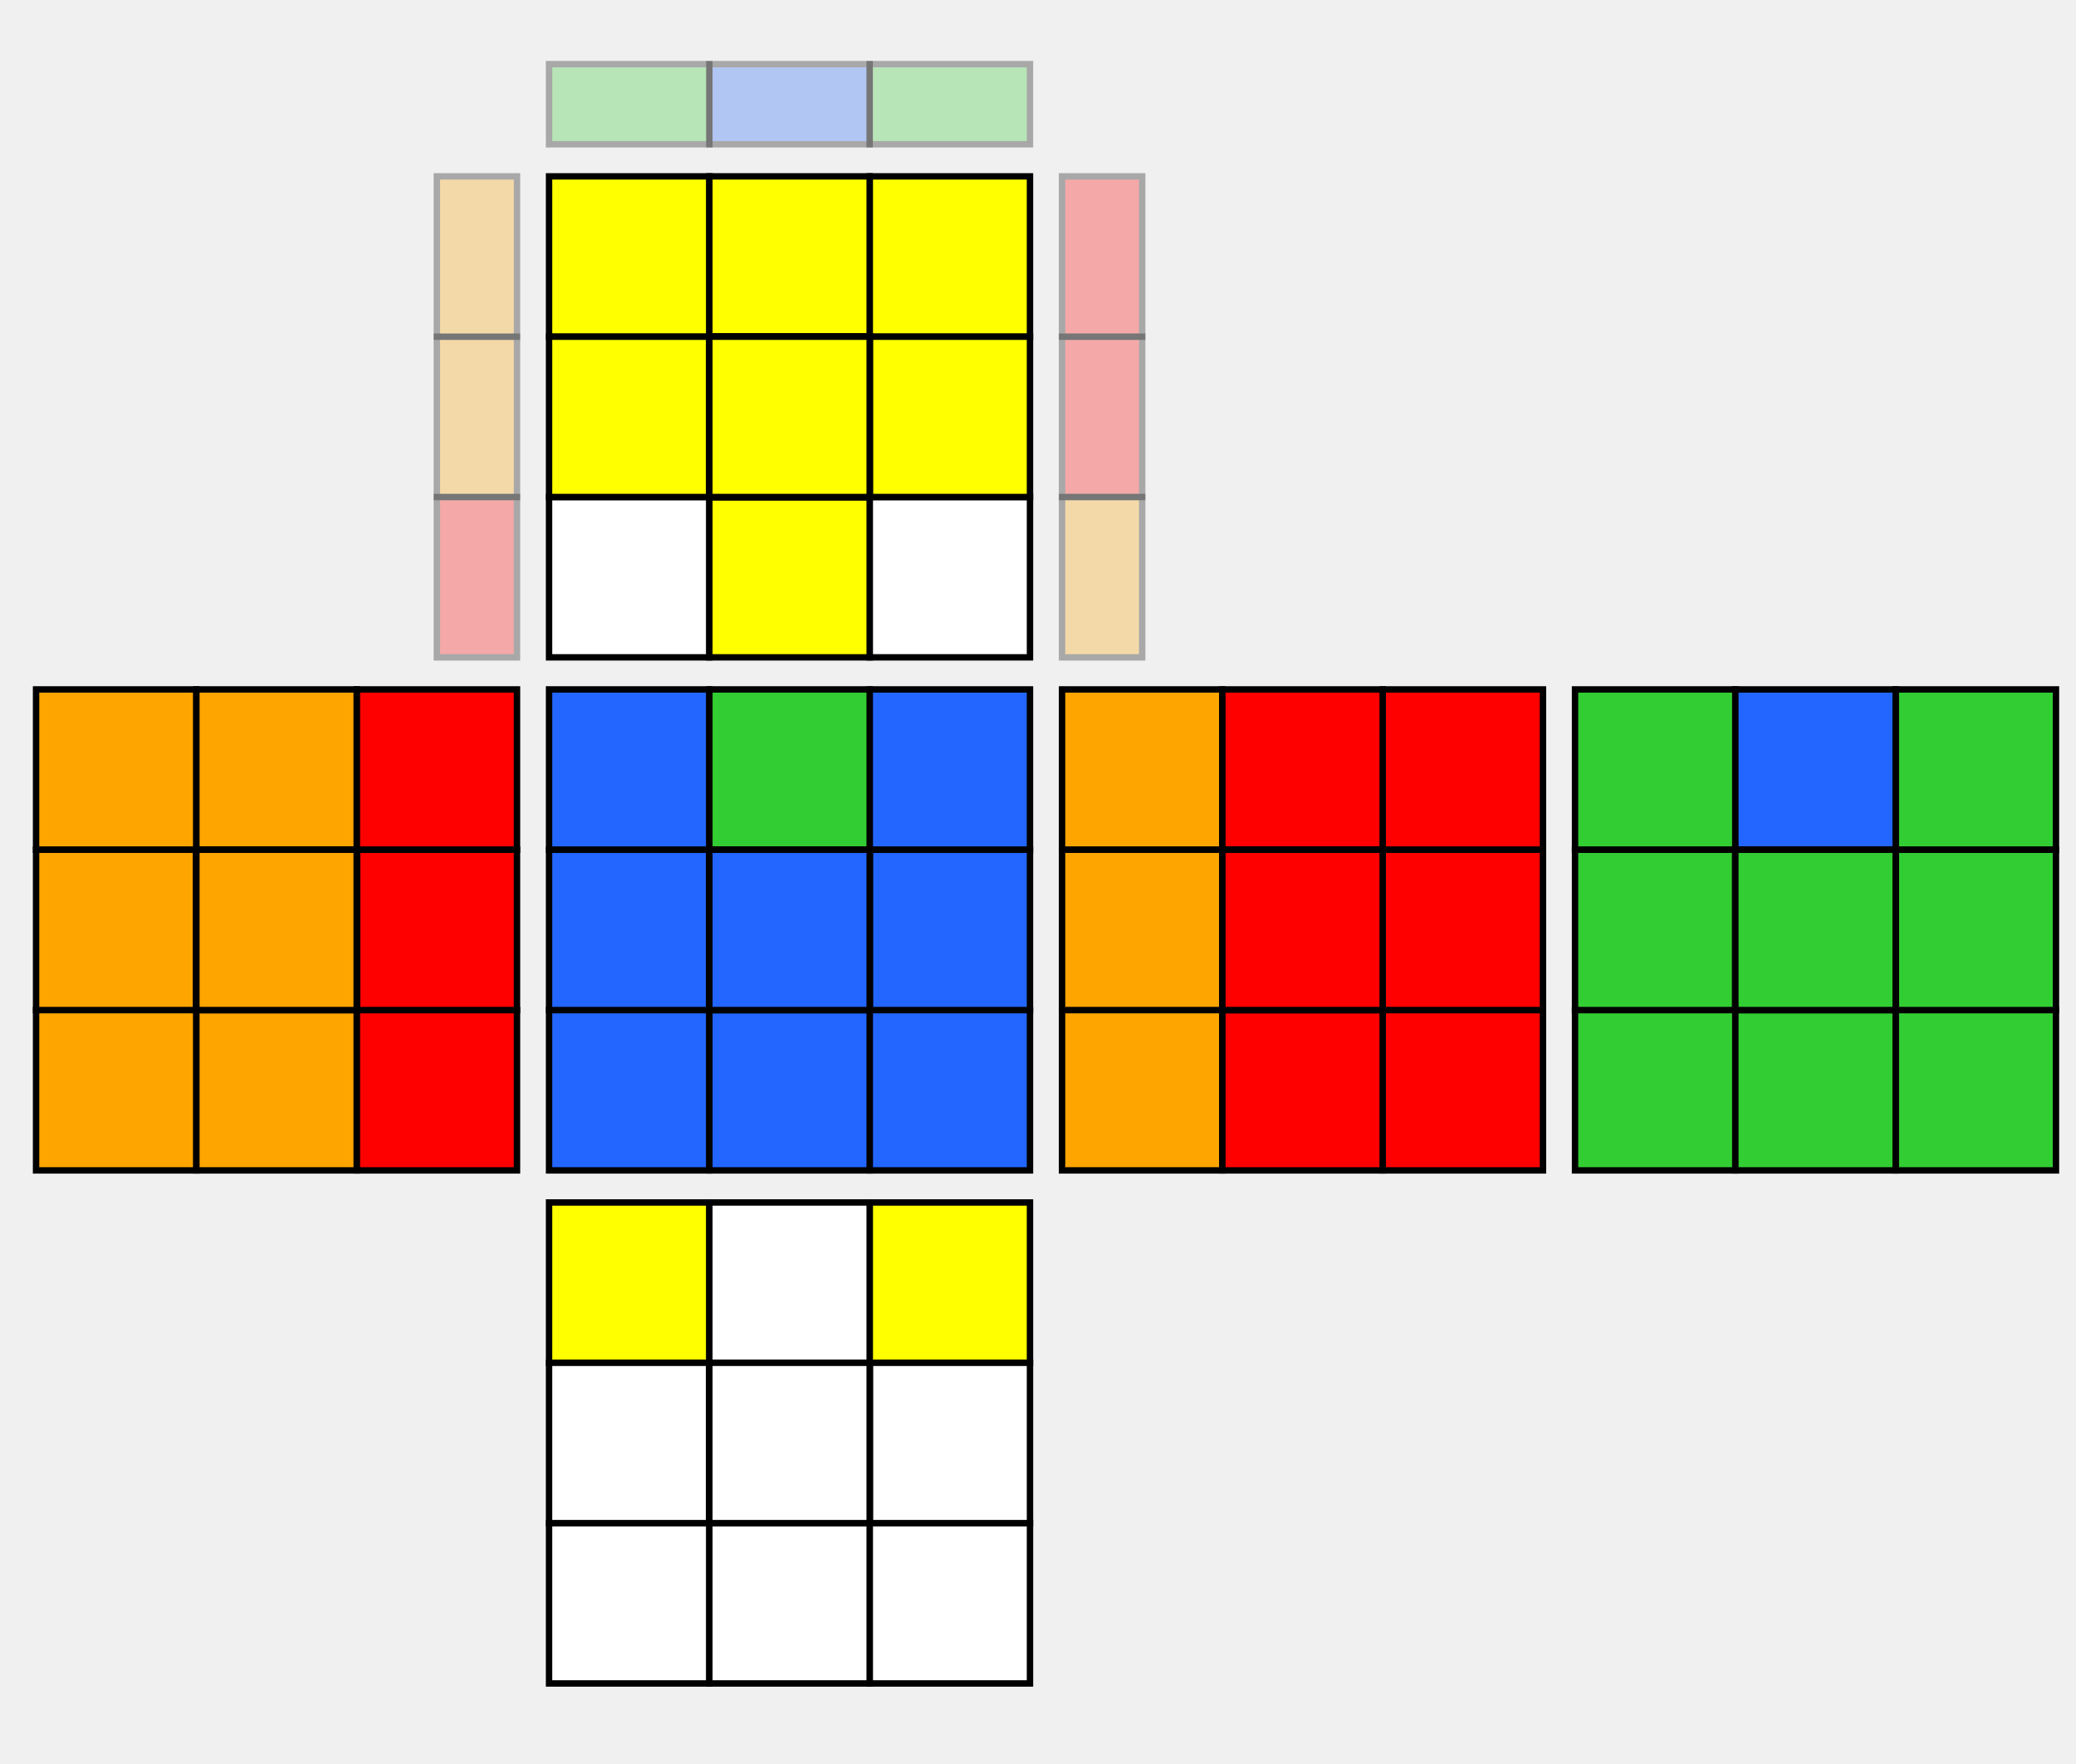
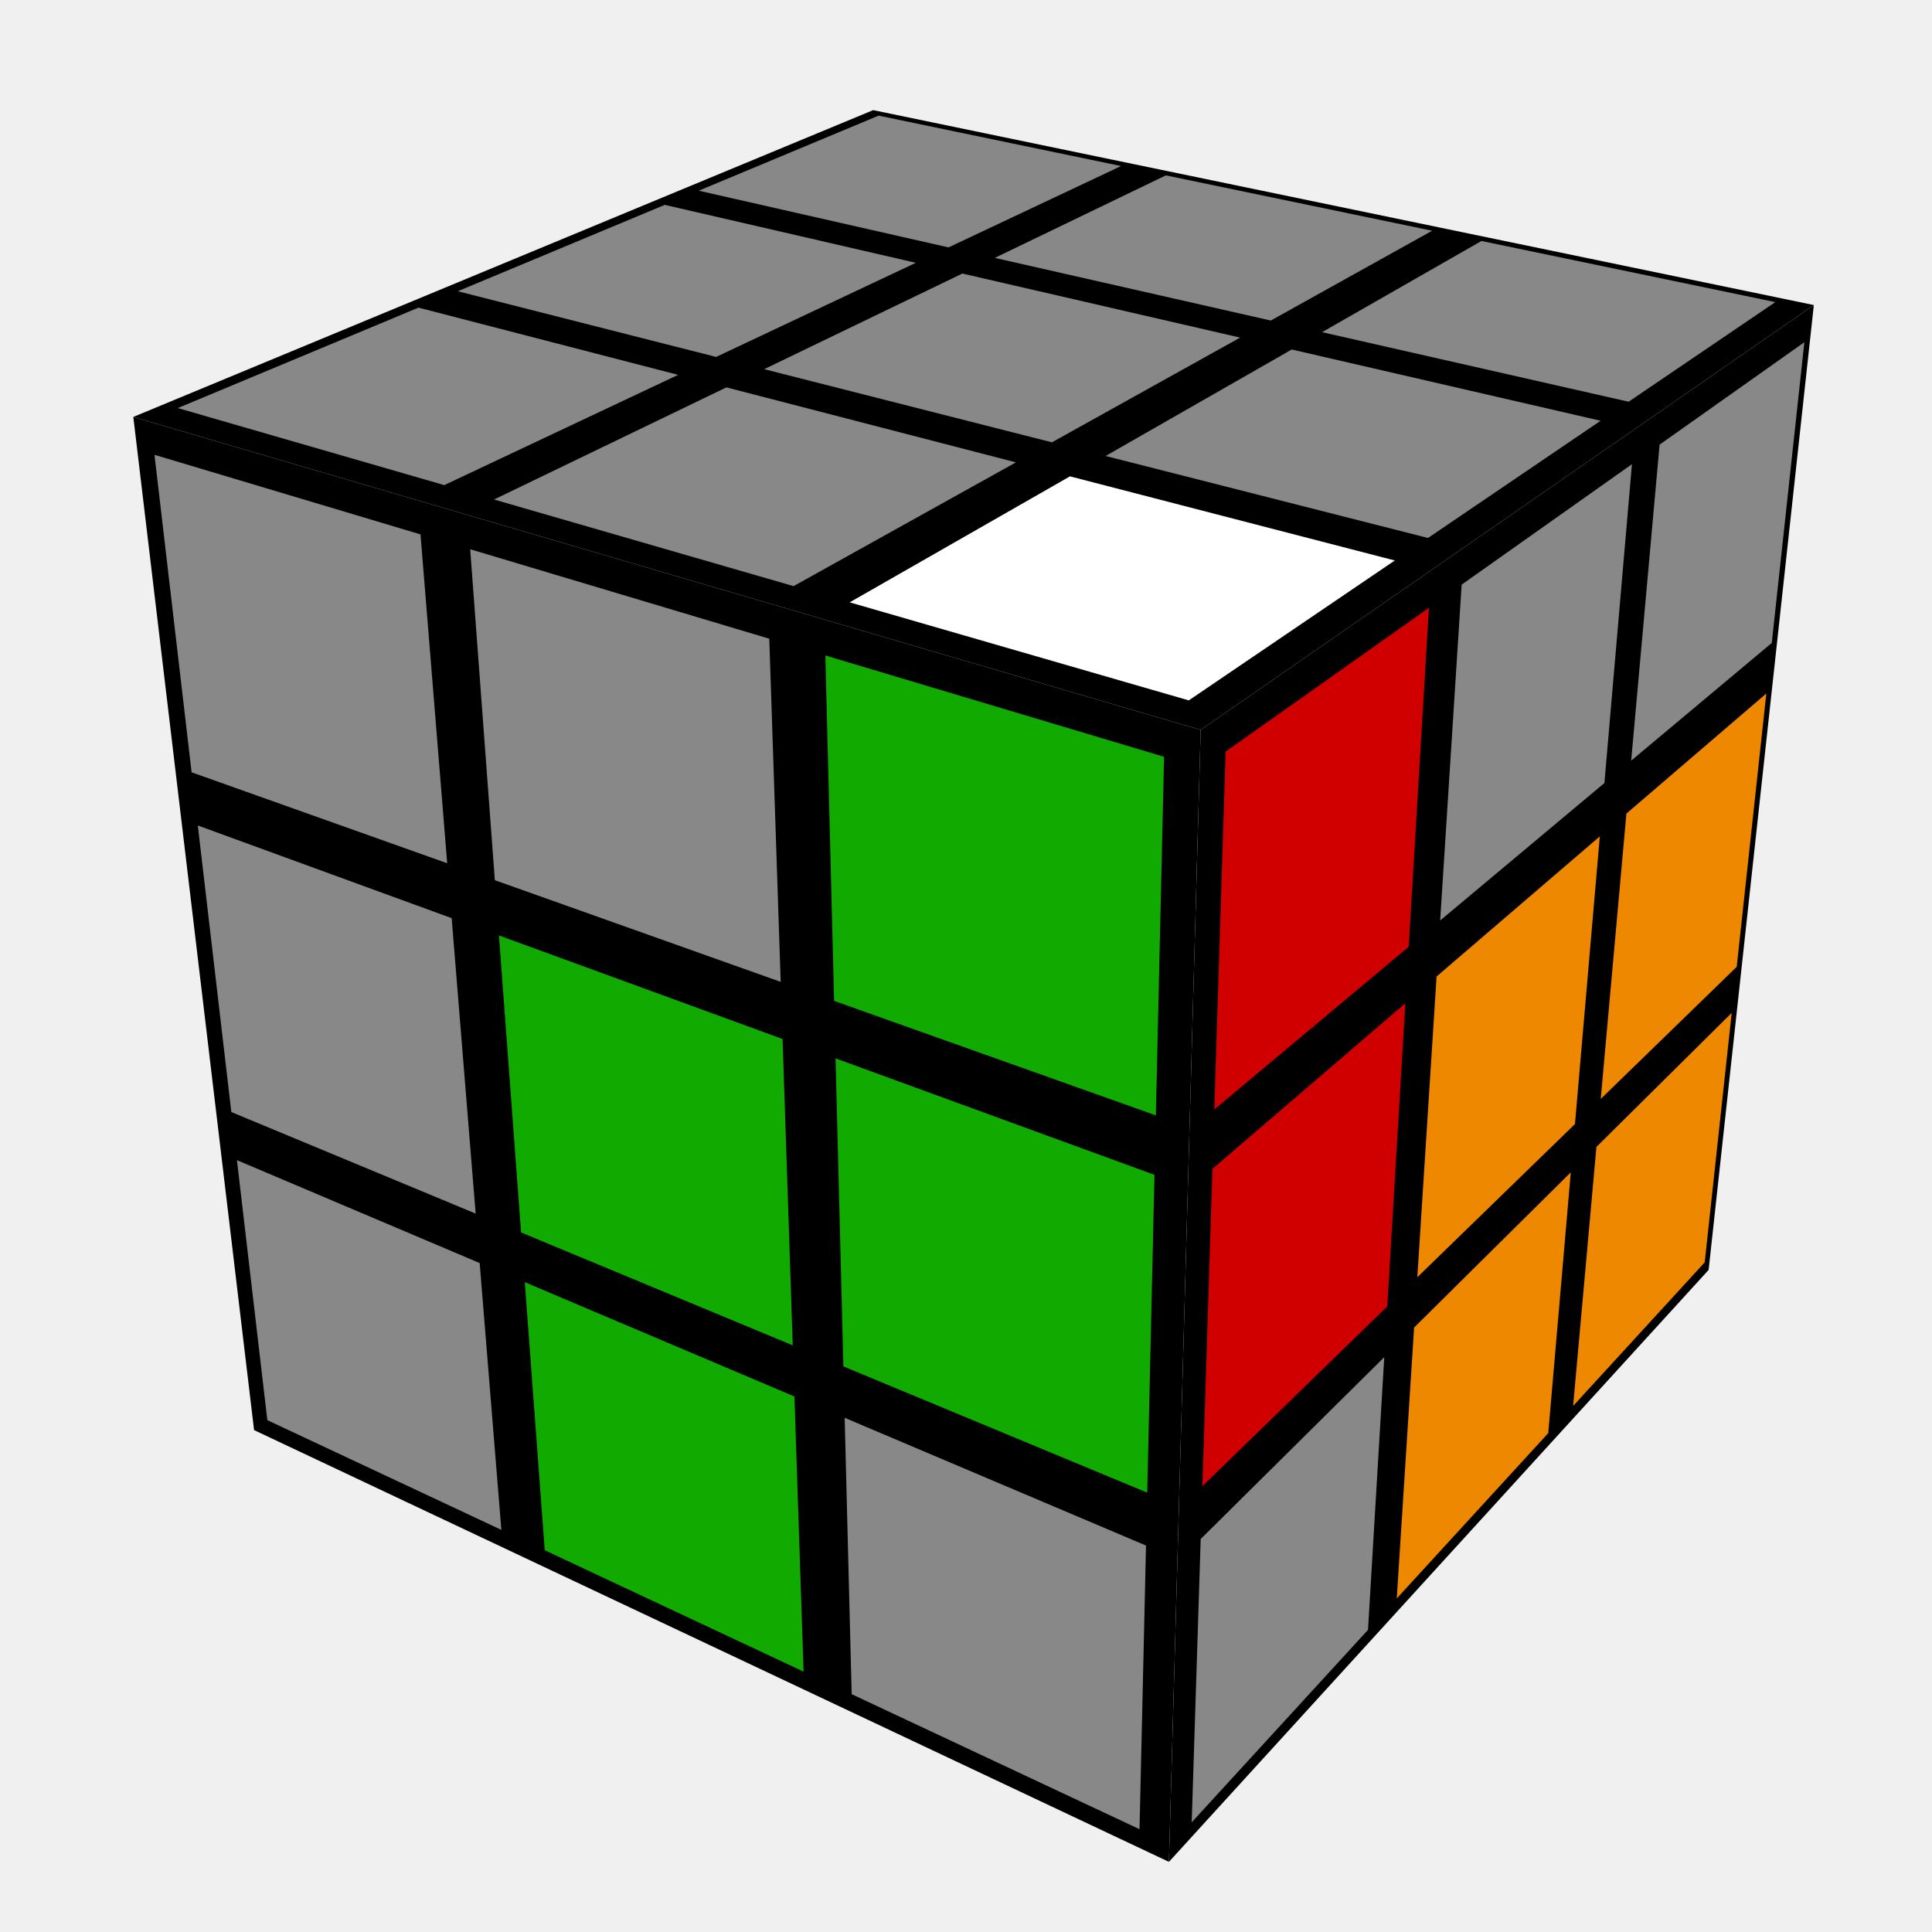
- <svg xmlns="http://www.w3.org/2000/svg" version="1.1" viewBox="0 0 518 440" preserveAspectRatio="xMidYMid meet" style="max-width: 100%; max-height: 100%;">
-   <defs>
-     <radialGradient id="grad-svg24-EDGES-l0-o0" r="70.711%">
-       <stop offset="100%" stop-color="yellow" stop-opacity="1" />
-       <stop offset="100%" stop-color="black" stop-opacity="1" />
-       <stop offset="100%" stop-color="black" stop-opacity="1" />
-       <stop offset="100%" stop-color="white" stop-opacity="1" />
-     </radialGradient>
-     <radialGradient id="grad-svg24-EDGES-l0-o1" r="70.711%">
-       <stop offset="100%" stop-color="limegreen" stop-opacity="1" />
-       <stop offset="100%" stop-color="black" stop-opacity="1" />
-       <stop offset="100%" stop-color="black" stop-opacity="1" />
-       <stop offset="100%" stop-color="limegreen" stop-opacity="1" />
-     </radialGradient>
-     <radialGradient id="grad-svg24-EDGES-l1-o0" r="70.711%">
-       <stop offset="100%" stop-color="yellow" stop-opacity="1" />
-       <stop offset="100%" stop-color="black" stop-opacity="1" />
-       <stop offset="100%" stop-color="black" stop-opacity="1" />
-       <stop offset="100%" stop-color="white" stop-opacity="1" />
-     </radialGradient>
-     <radialGradient id="grad-svg24-EDGES-l1-o1" r="70.711%">
-       <stop offset="100%" stop-color="red" stop-opacity="1" />
-       <stop offset="100%" stop-color="black" stop-opacity="1" />
-       <stop offset="100%" stop-color="black" stop-opacity="1" />
-       <stop offset="100%" stop-color="red" stop-opacity="1" />
-     </radialGradient>
-     <radialGradient id="grad-svg24-EDGES-l2-o0" r="70.711%">
-       <stop offset="100%" stop-color="yellow" stop-opacity="1" />
-       <stop offset="100%" stop-color="black" stop-opacity="1" />
-       <stop offset="100%" stop-color="black" stop-opacity="1" />
-       <stop offset="100%" stop-color="white" stop-opacity="1" />
-     </radialGradient>
-     <radialGradient id="grad-svg24-EDGES-l2-o1" r="70.711%">
-       <stop offset="100%" stop-color="rgb(34, 102, 255)" stop-opacity="1" />
-       <stop offset="100%" stop-color="black" stop-opacity="1" />
-       <stop offset="100%" stop-color="black" stop-opacity="1" />
-       <stop offset="100%" stop-color="rgb(34, 102, 255)" stop-opacity="1" />
-     </radialGradient>
-     <radialGradient id="grad-svg24-EDGES-l3-o0" r="70.711%">
-       <stop offset="100%" stop-color="yellow" stop-opacity="1" />
-       <stop offset="100%" stop-color="black" stop-opacity="1" />
-       <stop offset="100%" stop-color="black" stop-opacity="1" />
-       <stop offset="100%" stop-color="white" stop-opacity="1" />
-     </radialGradient>
-     <radialGradient id="grad-svg24-EDGES-l3-o1" r="70.711%">
-       <stop offset="100%" stop-color="orange" stop-opacity="1" />
-       <stop offset="100%" stop-color="black" stop-opacity="1" />
-       <stop offset="100%" stop-color="black" stop-opacity="1" />
-       <stop offset="100%" stop-color="orange" stop-opacity="1" />
-     </radialGradient>
-     <radialGradient id="grad-svg24-EDGES-l4-o0" r="70.711%">
-       <stop offset="100%" stop-color="white" stop-opacity="1" />
-       <stop offset="100%" stop-color="black" stop-opacity="1" />
-       <stop offset="100%" stop-color="black" stop-opacity="1" />
-       <stop offset="100%" stop-color="yellow" stop-opacity="1" />
-     </radialGradient>
-     <radialGradient id="grad-svg24-EDGES-l4-o1" r="70.711%">
-       <stop offset="100%" stop-color="rgb(34, 102, 255)" stop-opacity="1" />
-       <stop offset="100%" stop-color="black" stop-opacity="1" />
-       <stop offset="100%" stop-color="black" stop-opacity="1" />
-       <stop offset="100%" stop-color="limegreen" stop-opacity="1" />
-     </radialGradient>
-     <radialGradient id="grad-svg24-EDGES-l5-o0" r="70.711%">
-       <stop offset="100%" stop-color="white" stop-opacity="1" />
-       <stop offset="100%" stop-color="black" stop-opacity="1" />
-       <stop offset="100%" stop-color="black" stop-opacity="1" />
-       <stop offset="100%" stop-color="yellow" stop-opacity="1" />
-     </radialGradient>
-     <radialGradient id="grad-svg24-EDGES-l5-o1" r="70.711%">
-       <stop offset="100%" stop-color="red" stop-opacity="1" />
-       <stop offset="100%" stop-color="black" stop-opacity="1" />
-       <stop offset="100%" stop-color="black" stop-opacity="1" />
-       <stop offset="100%" stop-color="red" stop-opacity="1" />
-     </radialGradient>
-     <radialGradient id="grad-svg24-EDGES-l6-o0" r="70.711%">
-       <stop offset="100%" stop-color="white" stop-opacity="1" />
-       <stop offset="100%" stop-color="black" stop-opacity="1" />
-       <stop offset="100%" stop-color="black" stop-opacity="1" />
-       <stop offset="100%" stop-color="yellow" stop-opacity="1" />
-     </radialGradient>
-     <radialGradient id="grad-svg24-EDGES-l6-o1" r="70.711%">
-       <stop offset="100%" stop-color="limegreen" stop-opacity="1" />
-       <stop offset="100%" stop-color="black" stop-opacity="1" />
-       <stop offset="100%" stop-color="black" stop-opacity="1" />
-       <stop offset="100%" stop-color="rgb(34, 102, 255)" stop-opacity="1" />
-     </radialGradient>
-     <radialGradient id="grad-svg24-EDGES-l7-o0" r="70.711%">
-       <stop offset="100%" stop-color="white" stop-opacity="1" />
-       <stop offset="100%" stop-color="black" stop-opacity="1" />
-       <stop offset="100%" stop-color="black" stop-opacity="1" />
-       <stop offset="100%" stop-color="yellow" stop-opacity="1" />
-     </radialGradient>
-     <radialGradient id="grad-svg24-EDGES-l7-o1" r="70.711%">
-       <stop offset="100%" stop-color="orange" stop-opacity="1" />
-       <stop offset="100%" stop-color="black" stop-opacity="1" />
-       <stop offset="100%" stop-color="black" stop-opacity="1" />
-       <stop offset="100%" stop-color="orange" stop-opacity="1" />
-     </radialGradient>
-     <radialGradient id="grad-svg24-EDGES-l8-o0" r="70.711%">
-       <stop offset="100%" stop-color="rgb(34, 102, 255)" stop-opacity="1" />
-       <stop offset="100%" stop-color="black" stop-opacity="1" />
-       <stop offset="100%" stop-color="black" stop-opacity="1" />
-       <stop offset="100%" stop-color="limegreen" stop-opacity="1" />
-     </radialGradient>
-     <radialGradient id="grad-svg24-EDGES-l8-o1" r="70.711%">
-       <stop offset="100%" stop-color="orange" stop-opacity="1" />
-       <stop offset="100%" stop-color="black" stop-opacity="1" />
-       <stop offset="100%" stop-color="black" stop-opacity="1" />
-       <stop offset="100%" stop-color="red" stop-opacity="1" />
-     </radialGradient>
-     <radialGradient id="grad-svg24-EDGES-l9-o0" r="70.711%">
-       <stop offset="100%" stop-color="rgb(34, 102, 255)" stop-opacity="1" />
-       <stop offset="100%" stop-color="black" stop-opacity="1" />
-       <stop offset="100%" stop-color="black" stop-opacity="1" />
-       <stop offset="100%" stop-color="limegreen" stop-opacity="1" />
-     </radialGradient>
-     <radialGradient id="grad-svg24-EDGES-l9-o1" r="70.711%">
-       <stop offset="100%" stop-color="red" stop-opacity="1" />
-       <stop offset="100%" stop-color="black" stop-opacity="1" />
-       <stop offset="100%" stop-color="black" stop-opacity="1" />
-       <stop offset="100%" stop-color="orange" stop-opacity="1" />
-     </radialGradient>
-     <radialGradient id="grad-svg24-EDGES-l10-o0" r="70.711%">
-       <stop offset="100%" stop-color="limegreen" stop-opacity="1" />
-       <stop offset="100%" stop-color="black" stop-opacity="1" />
-       <stop offset="100%" stop-color="black" stop-opacity="1" />
-       <stop offset="100%" stop-color="rgb(34, 102, 255)" stop-opacity="1" />
-     </radialGradient>
-     <radialGradient id="grad-svg24-EDGES-l10-o1" r="70.711%">
-       <stop offset="100%" stop-color="red" stop-opacity="1" />
-       <stop offset="100%" stop-color="black" stop-opacity="1" />
-       <stop offset="100%" stop-color="black" stop-opacity="1" />
-       <stop offset="100%" stop-color="red" stop-opacity="1" />
-     </radialGradient>
-     <radialGradient id="grad-svg24-EDGES-l11-o0" r="70.711%">
-       <stop offset="100%" stop-color="limegreen" stop-opacity="1" />
-       <stop offset="100%" stop-color="black" stop-opacity="1" />
-       <stop offset="100%" stop-color="black" stop-opacity="1" />
-       <stop offset="100%" stop-color="rgb(34, 102, 255)" stop-opacity="1" />
-     </radialGradient>
-     <radialGradient id="grad-svg24-EDGES-l11-o1" r="70.711%">
-       <stop offset="100%" stop-color="orange" stop-opacity="1" />
-       <stop offset="100%" stop-color="black" stop-opacity="1" />
-       <stop offset="100%" stop-color="black" stop-opacity="1" />
-       <stop offset="100%" stop-color="orange" stop-opacity="1" />
-     </radialGradient>
-     <radialGradient id="grad-svg24-CORNERS-l0-o0" r="70.711%">
-       <stop offset="100%" stop-color="white" stop-opacity="1" />
-       <stop offset="100%" stop-color="black" stop-opacity="1" />
-       <stop offset="100%" stop-color="black" stop-opacity="1" />
-       <stop offset="100%" stop-color="white" stop-opacity="1" />
-     </radialGradient>
-     <radialGradient id="grad-svg24-CORNERS-l0-o1" r="70.711%">
-       <stop offset="100%" stop-color="orange" stop-opacity="1" />
-       <stop offset="100%" stop-color="black" stop-opacity="1" />
-       <stop offset="100%" stop-color="black" stop-opacity="1" />
-       <stop offset="100%" stop-color="red" stop-opacity="1" />
-     </radialGradient>
-     <radialGradient id="grad-svg24-CORNERS-l0-o2" r="70.711%">
-       <stop offset="100%" stop-color="rgb(34, 102, 255)" stop-opacity="1" />
-       <stop offset="100%" stop-color="black" stop-opacity="1" />
-       <stop offset="100%" stop-color="black" stop-opacity="1" />
-       <stop offset="100%" stop-color="limegreen" stop-opacity="1" />
-     </radialGradient>
-     <radialGradient id="grad-svg24-CORNERS-l1-o0" r="70.711%">
-       <stop offset="100%" stop-color="yellow" stop-opacity="1" />
-       <stop offset="100%" stop-color="black" stop-opacity="1" />
-       <stop offset="100%" stop-color="black" stop-opacity="1" />
-       <stop offset="100%" stop-color="white" stop-opacity="1" />
-     </radialGradient>
-     <radialGradient id="grad-svg24-CORNERS-l1-o1" r="70.711%">
-       <stop offset="100%" stop-color="limegreen" stop-opacity="1" />
-       <stop offset="100%" stop-color="black" stop-opacity="1" />
-       <stop offset="100%" stop-color="black" stop-opacity="1" />
-       <stop offset="100%" stop-color="rgb(34, 102, 255)" stop-opacity="1" />
-     </radialGradient>
-     <radialGradient id="grad-svg24-CORNERS-l1-o2" r="70.711%">
-       <stop offset="100%" stop-color="red" stop-opacity="1" />
-       <stop offset="100%" stop-color="black" stop-opacity="1" />
-       <stop offset="100%" stop-color="black" stop-opacity="1" />
-       <stop offset="100%" stop-color="red" stop-opacity="1" />
-     </radialGradient>
-     <radialGradient id="grad-svg24-CORNERS-l2-o0" r="70.711%">
-       <stop offset="100%" stop-color="yellow" stop-opacity="1" />
-       <stop offset="100%" stop-color="black" stop-opacity="1" />
-       <stop offset="100%" stop-color="black" stop-opacity="1" />
-       <stop offset="100%" stop-color="white" stop-opacity="1" />
-     </radialGradient>
-     <radialGradient id="grad-svg24-CORNERS-l2-o1" r="70.711%">
-       <stop offset="100%" stop-color="orange" stop-opacity="1" />
-       <stop offset="100%" stop-color="black" stop-opacity="1" />
-       <stop offset="100%" stop-color="black" stop-opacity="1" />
-       <stop offset="100%" stop-color="orange" stop-opacity="1" />
-     </radialGradient>
-     <radialGradient id="grad-svg24-CORNERS-l2-o2" r="70.711%">
-       <stop offset="100%" stop-color="limegreen" stop-opacity="1" />
-       <stop offset="100%" stop-color="black" stop-opacity="1" />
-       <stop offset="100%" stop-color="black" stop-opacity="1" />
-       <stop offset="100%" stop-color="rgb(34, 102, 255)" stop-opacity="1" />
-     </radialGradient>
-     <radialGradient id="grad-svg24-CORNERS-l3-o0" r="70.711%">
-       <stop offset="100%" stop-color="white" stop-opacity="1" />
-       <stop offset="100%" stop-color="black" stop-opacity="1" />
-       <stop offset="100%" stop-color="black" stop-opacity="1" />
-       <stop offset="100%" stop-color="white" stop-opacity="1" />
-     </radialGradient>
-     <radialGradient id="grad-svg24-CORNERS-l3-o1" r="70.711%">
-       <stop offset="100%" stop-color="rgb(34, 102, 255)" stop-opacity="1" />
-       <stop offset="100%" stop-color="black" stop-opacity="1" />
-       <stop offset="100%" stop-color="black" stop-opacity="1" />
-       <stop offset="100%" stop-color="limegreen" stop-opacity="1" />
-     </radialGradient>
-     <radialGradient id="grad-svg24-CORNERS-l3-o2" r="70.711%">
-       <stop offset="100%" stop-color="red" stop-opacity="1" />
-       <stop offset="100%" stop-color="black" stop-opacity="1" />
-       <stop offset="100%" stop-color="black" stop-opacity="1" />
-       <stop offset="100%" stop-color="orange" stop-opacity="1" />
-     </radialGradient>
-     <radialGradient id="grad-svg24-CORNERS-l4-o0" r="70.711%">
-       <stop offset="100%" stop-color="yellow" stop-opacity="1" />
-       <stop offset="100%" stop-color="black" stop-opacity="1" />
-       <stop offset="100%" stop-color="black" stop-opacity="1" />
-       <stop offset="100%" stop-color="yellow" stop-opacity="1" />
-     </radialGradient>
-     <radialGradient id="grad-svg24-CORNERS-l4-o1" r="70.711%">
-       <stop offset="100%" stop-color="rgb(34, 102, 255)" stop-opacity="1" />
-       <stop offset="100%" stop-color="black" stop-opacity="1" />
-       <stop offset="100%" stop-color="black" stop-opacity="1" />
-       <stop offset="100%" stop-color="limegreen" stop-opacity="1" />
-     </radialGradient>
-     <radialGradient id="grad-svg24-CORNERS-l4-o2" r="70.711%">
-       <stop offset="100%" stop-color="orange" stop-opacity="1" />
-       <stop offset="100%" stop-color="black" stop-opacity="1" />
-       <stop offset="100%" stop-color="black" stop-opacity="1" />
-       <stop offset="100%" stop-color="red" stop-opacity="1" />
-     </radialGradient>
-     <radialGradient id="grad-svg24-CORNERS-l5-o0" r="70.711%">
-       <stop offset="100%" stop-color="yellow" stop-opacity="1" />
-       <stop offset="100%" stop-color="black" stop-opacity="1" />
-       <stop offset="100%" stop-color="black" stop-opacity="1" />
-       <stop offset="100%" stop-color="yellow" stop-opacity="1" />
-     </radialGradient>
-     <radialGradient id="grad-svg24-CORNERS-l5-o1" r="70.711%">
-       <stop offset="100%" stop-color="red" stop-opacity="1" />
-       <stop offset="100%" stop-color="black" stop-opacity="1" />
-       <stop offset="100%" stop-color="black" stop-opacity="1" />
-       <stop offset="100%" stop-color="orange" stop-opacity="1" />
-     </radialGradient>
-     <radialGradient id="grad-svg24-CORNERS-l5-o2" r="70.711%">
-       <stop offset="100%" stop-color="rgb(34, 102, 255)" stop-opacity="1" />
-       <stop offset="100%" stop-color="black" stop-opacity="1" />
-       <stop offset="100%" stop-color="black" stop-opacity="1" />
-       <stop offset="100%" stop-color="limegreen" stop-opacity="1" />
-     </radialGradient>
-     <radialGradient id="grad-svg24-CORNERS-l6-o0" r="70.711%">
-       <stop offset="100%" stop-color="white" stop-opacity="1" />
-       <stop offset="100%" stop-color="black" stop-opacity="1" />
-       <stop offset="100%" stop-color="black" stop-opacity="1" />
-       <stop offset="100%" stop-color="yellow" stop-opacity="1" />
-     </radialGradient>
-     <radialGradient id="grad-svg24-CORNERS-l6-o1" r="70.711%">
-       <stop offset="100%" stop-color="limegreen" stop-opacity="1" />
-       <stop offset="100%" stop-color="black" stop-opacity="1" />
-       <stop offset="100%" stop-color="black" stop-opacity="1" />
-       <stop offset="100%" stop-color="rgb(34, 102, 255)" stop-opacity="1" />
-     </radialGradient>
-     <radialGradient id="grad-svg24-CORNERS-l6-o2" r="70.711%">
-       <stop offset="100%" stop-color="orange" stop-opacity="1" />
-       <stop offset="100%" stop-color="black" stop-opacity="1" />
-       <stop offset="100%" stop-color="black" stop-opacity="1" />
-       <stop offset="100%" stop-color="orange" stop-opacity="1" />
-     </radialGradient>
-     <radialGradient id="grad-svg24-CORNERS-l7-o0" r="70.711%">
-       <stop offset="100%" stop-color="white" stop-opacity="1" />
-       <stop offset="100%" stop-color="black" stop-opacity="1" />
-       <stop offset="100%" stop-color="black" stop-opacity="1" />
-       <stop offset="100%" stop-color="yellow" stop-opacity="1" />
-     </radialGradient>
-     <radialGradient id="grad-svg24-CORNERS-l7-o1" r="70.711%">
-       <stop offset="100%" stop-color="red" stop-opacity="1" />
-       <stop offset="100%" stop-color="black" stop-opacity="1" />
-       <stop offset="100%" stop-color="black" stop-opacity="1" />
-       <stop offset="100%" stop-color="red" stop-opacity="1" />
-     </radialGradient>
-     <radialGradient id="grad-svg24-CORNERS-l7-o2" r="70.711%">
-       <stop offset="100%" stop-color="limegreen" stop-opacity="1" />
-       <stop offset="100%" stop-color="black" stop-opacity="1" />
-       <stop offset="100%" stop-color="black" stop-opacity="1" />
-       <stop offset="100%" stop-color="rgb(34, 102, 255)" stop-opacity="1" />
-     </radialGradient>
-     <radialGradient id="grad-svg24-CENTERS-l0-o0" r="70.711%">
-       <stop offset="100%" stop-color="yellow" stop-opacity="1" />
-       <stop offset="100%" stop-color="black" stop-opacity="1" />
-       <stop offset="100%" stop-color="black" stop-opacity="1" />
-       <stop offset="100%" stop-color="white" stop-opacity="1" />
-     </radialGradient>
-     <radialGradient id="grad-svg24-CENTERS-l0-o1" r="70.711%">
-       <stop offset="100%" stop-color="yellow" stop-opacity="1" />
-       <stop offset="100%" stop-color="black" stop-opacity="1" />
-       <stop offset="100%" stop-color="black" stop-opacity="1" />
-       <stop offset="100%" stop-color="white" stop-opacity="1" />
-     </radialGradient>
-     <radialGradient id="grad-svg24-CENTERS-l0-o2" r="70.711%">
-       <stop offset="100%" stop-color="yellow" stop-opacity="1" />
-       <stop offset="100%" stop-color="black" stop-opacity="1" />
-       <stop offset="100%" stop-color="black" stop-opacity="1" />
-       <stop offset="100%" stop-color="white" stop-opacity="1" />
-     </radialGradient>
-     <radialGradient id="grad-svg24-CENTERS-l0-o3" r="70.711%">
-       <stop offset="100%" stop-color="yellow" stop-opacity="1" />
-       <stop offset="100%" stop-color="black" stop-opacity="1" />
-       <stop offset="100%" stop-color="black" stop-opacity="1" />
-       <stop offset="100%" stop-color="white" stop-opacity="1" />
-     </radialGradient>
-     <radialGradient id="grad-svg24-CENTERS-l1-o0" r="70.711%">
-       <stop offset="100%" stop-color="orange" stop-opacity="1" />
-       <stop offset="100%" stop-color="black" stop-opacity="1" />
-       <stop offset="100%" stop-color="black" stop-opacity="1" />
-       <stop offset="100%" stop-color="orange" stop-opacity="1" />
-     </radialGradient>
-     <radialGradient id="grad-svg24-CENTERS-l1-o1" r="70.711%">
-       <stop offset="100%" stop-color="orange" stop-opacity="1" />
-       <stop offset="100%" stop-color="black" stop-opacity="1" />
-       <stop offset="100%" stop-color="black" stop-opacity="1" />
-       <stop offset="100%" stop-color="orange" stop-opacity="1" />
-     </radialGradient>
-     <radialGradient id="grad-svg24-CENTERS-l1-o2" r="70.711%">
-       <stop offset="100%" stop-color="orange" stop-opacity="1" />
-       <stop offset="100%" stop-color="black" stop-opacity="1" />
-       <stop offset="100%" stop-color="black" stop-opacity="1" />
-       <stop offset="100%" stop-color="orange" stop-opacity="1" />
-     </radialGradient>
-     <radialGradient id="grad-svg24-CENTERS-l1-o3" r="70.711%">
-       <stop offset="100%" stop-color="orange" stop-opacity="1" />
-       <stop offset="100%" stop-color="black" stop-opacity="1" />
-       <stop offset="100%" stop-color="black" stop-opacity="1" />
-       <stop offset="100%" stop-color="orange" stop-opacity="1" />
-     </radialGradient>
-     <radialGradient id="grad-svg24-CENTERS-l2-o0" r="70.711%">
-       <stop offset="100%" stop-color="rgb(34, 102, 255)" stop-opacity="1" />
-       <stop offset="100%" stop-color="black" stop-opacity="1" />
-       <stop offset="100%" stop-color="black" stop-opacity="1" />
-       <stop offset="100%" stop-color="limegreen" stop-opacity="1" />
-     </radialGradient>
-     <radialGradient id="grad-svg24-CENTERS-l2-o1" r="70.711%">
-       <stop offset="100%" stop-color="rgb(34, 102, 255)" stop-opacity="1" />
-       <stop offset="100%" stop-color="black" stop-opacity="1" />
-       <stop offset="100%" stop-color="black" stop-opacity="1" />
-       <stop offset="100%" stop-color="limegreen" stop-opacity="1" />
-     </radialGradient>
-     <radialGradient id="grad-svg24-CENTERS-l2-o2" r="70.711%">
-       <stop offset="100%" stop-color="rgb(34, 102, 255)" stop-opacity="1" />
-       <stop offset="100%" stop-color="black" stop-opacity="1" />
-       <stop offset="100%" stop-color="black" stop-opacity="1" />
-       <stop offset="100%" stop-color="limegreen" stop-opacity="1" />
-     </radialGradient>
-     <radialGradient id="grad-svg24-CENTERS-l2-o3" r="70.711%">
-       <stop offset="100%" stop-color="rgb(34, 102, 255)" stop-opacity="1" />
-       <stop offset="100%" stop-color="black" stop-opacity="1" />
-       <stop offset="100%" stop-color="black" stop-opacity="1" />
-       <stop offset="100%" stop-color="limegreen" stop-opacity="1" />
-     </radialGradient>
-     <radialGradient id="grad-svg24-CENTERS-l3-o0" r="70.711%">
-       <stop offset="100%" stop-color="red" stop-opacity="1" />
-       <stop offset="100%" stop-color="black" stop-opacity="1" />
-       <stop offset="100%" stop-color="black" stop-opacity="1" />
-       <stop offset="100%" stop-color="red" stop-opacity="1" />
-     </radialGradient>
-     <radialGradient id="grad-svg24-CENTERS-l3-o1" r="70.711%">
-       <stop offset="100%" stop-color="red" stop-opacity="1" />
-       <stop offset="100%" stop-color="black" stop-opacity="1" />
-       <stop offset="100%" stop-color="black" stop-opacity="1" />
-       <stop offset="100%" stop-color="red" stop-opacity="1" />
-     </radialGradient>
-     <radialGradient id="grad-svg24-CENTERS-l3-o2" r="70.711%">
-       <stop offset="100%" stop-color="red" stop-opacity="1" />
-       <stop offset="100%" stop-color="black" stop-opacity="1" />
-       <stop offset="100%" stop-color="black" stop-opacity="1" />
-       <stop offset="100%" stop-color="red" stop-opacity="1" />
-     </radialGradient>
-     <radialGradient id="grad-svg24-CENTERS-l3-o3" r="70.711%">
-       <stop offset="100%" stop-color="red" stop-opacity="1" />
-       <stop offset="100%" stop-color="black" stop-opacity="1" />
-       <stop offset="100%" stop-color="black" stop-opacity="1" />
-       <stop offset="100%" stop-color="red" stop-opacity="1" />
-     </radialGradient>
-     <radialGradient id="grad-svg24-CENTERS-l4-o0" r="70.711%">
-       <stop offset="100%" stop-color="limegreen" stop-opacity="1" />
-       <stop offset="100%" stop-color="black" stop-opacity="1" />
-       <stop offset="100%" stop-color="black" stop-opacity="1" />
-       <stop offset="100%" stop-color="rgb(34, 102, 255)" stop-opacity="1" />
-     </radialGradient>
-     <radialGradient id="grad-svg24-CENTERS-l4-o1" r="70.711%">
-       <stop offset="100%" stop-color="limegreen" stop-opacity="1" />
-       <stop offset="100%" stop-color="black" stop-opacity="1" />
-       <stop offset="100%" stop-color="black" stop-opacity="1" />
-       <stop offset="100%" stop-color="rgb(34, 102, 255)" stop-opacity="1" />
-     </radialGradient>
-     <radialGradient id="grad-svg24-CENTERS-l4-o2" r="70.711%">
-       <stop offset="100%" stop-color="limegreen" stop-opacity="1" />
-       <stop offset="100%" stop-color="black" stop-opacity="1" />
-       <stop offset="100%" stop-color="black" stop-opacity="1" />
-       <stop offset="100%" stop-color="rgb(34, 102, 255)" stop-opacity="1" />
-     </radialGradient>
-     <radialGradient id="grad-svg24-CENTERS-l4-o3" r="70.711%">
-       <stop offset="100%" stop-color="limegreen" stop-opacity="1" />
-       <stop offset="100%" stop-color="black" stop-opacity="1" />
-       <stop offset="100%" stop-color="black" stop-opacity="1" />
-       <stop offset="100%" stop-color="rgb(34, 102, 255)" stop-opacity="1" />
-     </radialGradient>
-     <radialGradient id="grad-svg24-CENTERS-l5-o0" r="70.711%">
-       <stop offset="100%" stop-color="white" stop-opacity="1" />
-       <stop offset="100%" stop-color="black" stop-opacity="1" />
-       <stop offset="100%" stop-color="black" stop-opacity="1" />
-       <stop offset="100%" stop-color="yellow" stop-opacity="1" />
-     </radialGradient>
-     <radialGradient id="grad-svg24-CENTERS-l5-o1" r="70.711%">
-       <stop offset="100%" stop-color="white" stop-opacity="1" />
-       <stop offset="100%" stop-color="black" stop-opacity="1" />
-       <stop offset="100%" stop-color="black" stop-opacity="1" />
-       <stop offset="100%" stop-color="yellow" stop-opacity="1" />
-     </radialGradient>
-     <radialGradient id="grad-svg24-CENTERS-l5-o2" r="70.711%">
-       <stop offset="100%" stop-color="white" stop-opacity="1" />
-       <stop offset="100%" stop-color="black" stop-opacity="1" />
-       <stop offset="100%" stop-color="black" stop-opacity="1" />
-       <stop offset="100%" stop-color="yellow" stop-opacity="1" />
-     </radialGradient>
-     <radialGradient id="grad-svg24-CENTERS-l5-o3" r="70.711%">
-       <stop offset="100%" stop-color="white" stop-opacity="1" />
-       <stop offset="100%" stop-color="black" stop-opacity="1" />
-       <stop offset="100%" stop-color="black" stop-opacity="1" />
-       <stop offset="100%" stop-color="yellow" stop-opacity="1" />
-     </radialGradient>
-   </defs>
-   <defs>
-     <g id="sticker">
-       <rect x="0" y="0" width="1" height="1" stroke="black" stroke-width="0.04px" />
-     </g>
-     <g id="sticker-thin-v">
-       <rect x="0" y="0" width="0.5" height="1" stroke="black" stroke-width="0.04px" style="opacity: 0.3;" />
-     </g>
-     <g id="sticker-thin-h">
-       <rect x="0" y="0" width="1" height="0.5" stroke="black" stroke-width="0.04px" style="opacity: 0.3;" />
-     </g>
-   </defs>
-   <g id="puzzle" transform="translate(5,40) scale(40)">
-     <g class="hint-facelet">
-       <use data-copy-id="CORNERS-l0-o1" href="#sticker-thin-v" transform="translate(6.5,2.1)" style="fill: url(#grad-svg24-CORNERS-l0-o1)" />
-       <use data-copy-id="EDGES-l1-o1" href="#sticker-thin-v" transform="translate(6.5,1.1)" style="fill: url(#grad-svg24-EDGES-l1-o1)" />
-       <use data-copy-id="CORNERS-l1-o2" href="#sticker-thin-v" transform="translate(6.5,0.1)" style="fill: url(#grad-svg24-CORNERS-l1-o2)" />
-       <use data-copy-id="CORNERS-l2-o2" href="#sticker-thin-h" transform="translate(3.3,-0.6)" style="fill: url(#grad-svg24-CORNERS-l2-o2)" />
-       <use data-copy-id="EDGES-l2-o1" href="#sticker-thin-h" transform="translate(4.3,-0.6)" style="fill: url(#grad-svg24-EDGES-l2-o1)" />
-       <use data-copy-id="CORNERS-l1-o1" href="#sticker-thin-h" transform="translate(5.3,-0.6)" style="fill: url(#grad-svg24-CORNERS-l1-o1)" />
-       <use data-copy-id="CORNERS-l3-o2" href="#sticker-thin-v" transform="translate(2.6,2.1)" style="fill: url(#grad-svg24-CORNERS-l3-o2)" />
-       <use data-copy-id="EDGES-l3-o1" href="#sticker-thin-v" transform="translate(2.6,1.1)" style="fill: url(#grad-svg24-EDGES-l3-o1)" />
-       <use data-copy-id="CORNERS-l2-o1" href="#sticker-thin-v" transform="translate(2.6,0.1)" style="fill: url(#grad-svg24-CORNERS-l2-o1)" />
-     </g>
-     <use id="CORNERS-l0-o0" href="#sticker" transform="translate(5.3,2.1)" style="fill: url(#grad-svg24-CORNERS-l0-o0)" />
-     <use id="CORNERS-l0-o1" href="#sticker" transform="translate(6.5,3.3)" style="fill: url(#grad-svg24-CORNERS-l0-o1)" />
-     <use id="CORNERS-l0-o2" href="#sticker" transform="translate(5.3,3.3)" style="fill: url(#grad-svg24-CORNERS-l0-o2)" />
-     <use id="CORNERS-l1-o0" href="#sticker" transform="translate(5.3,0.1)" style="fill: url(#grad-svg24-CORNERS-l1-o0)" />
-     <use id="CORNERS-l1-o1" href="#sticker" transform="translate(9.7,3.3)" style="fill: url(#grad-svg24-CORNERS-l1-o1)" />
-     <use id="CORNERS-l1-o2" href="#sticker" transform="translate(8.5,3.3)" style="fill: url(#grad-svg24-CORNERS-l1-o2)" />
-     <use id="CORNERS-l2-o0" href="#sticker" transform="translate(3.3,0.1)" style="fill: url(#grad-svg24-CORNERS-l2-o0)" />
-     <use id="CORNERS-l2-o1" href="#sticker" transform="translate(0.1,3.3)" style="fill: url(#grad-svg24-CORNERS-l2-o1)" />
-     <use id="CORNERS-l2-o2" href="#sticker" transform="translate(11.7,3.3)" style="fill: url(#grad-svg24-CORNERS-l2-o2)" />
-     <use id="CORNERS-l3-o0" href="#sticker" transform="translate(3.3,2.1)" style="fill: url(#grad-svg24-CORNERS-l3-o0)" />
-     <use id="CORNERS-l3-o1" href="#sticker" transform="translate(3.3,3.3)" style="fill: url(#grad-svg24-CORNERS-l3-o1)" />
-     <use id="CORNERS-l3-o2" href="#sticker" transform="translate(2.1,3.3)" style="fill: url(#grad-svg24-CORNERS-l3-o2)" />
-     <use id="CORNERS-l4-o0" href="#sticker" transform="translate(5.3,6.5)" style="fill: url(#grad-svg24-CORNERS-l4-o0)" />
-     <use id="CORNERS-l4-o1" href="#sticker" transform="translate(5.3,5.3)" style="fill: url(#grad-svg24-CORNERS-l4-o1)" />
-     <use id="CORNERS-l4-o2" href="#sticker" transform="translate(6.5,5.3)" style="fill: url(#grad-svg24-CORNERS-l4-o2)" />
-     <use id="CORNERS-l5-o0" href="#sticker" transform="translate(3.3,6.5)" style="fill: url(#grad-svg24-CORNERS-l5-o0)" />
-     <use id="CORNERS-l5-o1" href="#sticker" transform="translate(2.1,5.3)" style="fill: url(#grad-svg24-CORNERS-l5-o1)" />
-     <use id="CORNERS-l5-o2" href="#sticker" transform="translate(3.3,5.3)" style="fill: url(#grad-svg24-CORNERS-l5-o2)" />
-     <use id="CORNERS-l6-o0" href="#sticker" transform="translate(3.3,8.5)" style="fill: url(#grad-svg24-CORNERS-l6-o0)" />
-     <use id="CORNERS-l6-o1" href="#sticker" transform="translate(11.7,5.3)" style="fill: url(#grad-svg24-CORNERS-l6-o1)" />
-     <use id="CORNERS-l6-o2" href="#sticker" transform="translate(0.1,5.3)" style="fill: url(#grad-svg24-CORNERS-l6-o2)" />
-     <use id="CORNERS-l7-o0" href="#sticker" transform="translate(5.3,8.5)" style="fill: url(#grad-svg24-CORNERS-l7-o0)" />
-     <use id="CORNERS-l7-o1" href="#sticker" transform="translate(8.5,5.3)" style="fill: url(#grad-svg24-CORNERS-l7-o1)" />
-     <use id="CORNERS-l7-o2" href="#sticker" transform="translate(9.7,5.3)" style="fill: url(#grad-svg24-CORNERS-l7-o2)" />
-     <use id="EDGES-l0-o0" href="#sticker" transform="translate(4.3,2.1)" style="fill: url(#grad-svg24-EDGES-l0-o0)" />
-     <use id="EDGES-l0-o1" href="#sticker" transform="translate(4.3,3.3)" style="fill: url(#grad-svg24-EDGES-l0-o1)" />
-     <use id="EDGES-l1-o0" href="#sticker" transform="translate(5.3,1.1)" style="fill: url(#grad-svg24-EDGES-l1-o0)" />
-     <use id="EDGES-l1-o1" href="#sticker" transform="translate(7.5,3.3)" style="fill: url(#grad-svg24-EDGES-l1-o1)" />
-     <use id="EDGES-l2-o0" href="#sticker" transform="translate(4.3,0.1)" style="fill: url(#grad-svg24-EDGES-l2-o0)" />
-     <use id="EDGES-l2-o1" href="#sticker" transform="translate(10.7,3.3)" style="fill: url(#grad-svg24-EDGES-l2-o1)" />
-     <use id="EDGES-l3-o0" href="#sticker" transform="translate(3.3,1.1)" style="fill: url(#grad-svg24-EDGES-l3-o0)" />
-     <use id="EDGES-l3-o1" href="#sticker" transform="translate(1.1,3.3)" style="fill: url(#grad-svg24-EDGES-l3-o1)" />
-     <use id="EDGES-l4-o0" href="#sticker" transform="translate(4.3,6.5)" style="fill: url(#grad-svg24-EDGES-l4-o0)" />
-     <use id="EDGES-l4-o1" href="#sticker" transform="translate(4.3,5.3)" style="fill: url(#grad-svg24-EDGES-l4-o1)" />
-     <use id="EDGES-l5-o0" href="#sticker" transform="translate(5.3,7.5)" style="fill: url(#grad-svg24-EDGES-l5-o0)" />
-     <use id="EDGES-l5-o1" href="#sticker" transform="translate(7.5,5.3)" style="fill: url(#grad-svg24-EDGES-l5-o1)" />
-     <use id="EDGES-l6-o0" href="#sticker" transform="translate(4.3,8.5)" style="fill: url(#grad-svg24-EDGES-l6-o0)" />
-     <use id="EDGES-l6-o1" href="#sticker" transform="translate(10.7,5.3)" style="fill: url(#grad-svg24-EDGES-l6-o1)" />
-     <use id="EDGES-l7-o0" href="#sticker" transform="translate(3.3,7.5)" style="fill: url(#grad-svg24-EDGES-l7-o0)" />
-     <use id="EDGES-l7-o1" href="#sticker" transform="translate(1.1,5.3)" style="fill: url(#grad-svg24-EDGES-l7-o1)" />
-     <use id="EDGES-l8-o0" href="#sticker" transform="translate(5.3,4.3)" style="fill: url(#grad-svg24-EDGES-l8-o0)" />
-     <use id="EDGES-l8-o1" href="#sticker" transform="translate(6.5,4.3)" style="fill: url(#grad-svg24-EDGES-l8-o1)" />
-     <use id="EDGES-l9-o0" href="#sticker" transform="translate(3.3,4.3)" style="fill: url(#grad-svg24-EDGES-l9-o0)" />
-     <use id="EDGES-l9-o1" href="#sticker" transform="translate(2.1,4.3)" style="fill: url(#grad-svg24-EDGES-l9-o1)" />
-     <use id="EDGES-l10-o0" href="#sticker" transform="translate(9.7,4.3)" style="fill: url(#grad-svg24-EDGES-l10-o0)" />
-     <use id="EDGES-l10-o1" href="#sticker" transform="translate(8.5,4.3)" style="fill: url(#grad-svg24-EDGES-l10-o1)" />
-     <use id="EDGES-l11-o0" href="#sticker" transform="translate(11.7,4.3)" style="fill: url(#grad-svg24-EDGES-l11-o0)" />
-     <use id="EDGES-l11-o1" href="#sticker" transform="translate(0.1,4.3)" style="fill: url(#grad-svg24-EDGES-l11-o1)" />
-     <use id="CENTERS-l0-o0" href="#sticker" transform="translate(4.3,1.1)" style="fill: url(#grad-svg24-CENTERS-l0-o0)" />
-     <use id="CENTERS-l0-o1" href="#sticker" transform="translate(4.3,1.1)" style="fill: url(#grad-svg24-CENTERS-l0-o1)" />
-     <use id="CENTERS-l0-o2" href="#sticker" transform="translate(4.3,1.1)" style="fill: url(#grad-svg24-CENTERS-l0-o2)" />
-     <use id="CENTERS-l0-o3" href="#sticker" transform="translate(4.3,1.1)" style="fill: url(#grad-svg24-CENTERS-l0-o3)" />
-     <use id="CENTERS-l1-o0" href="#sticker" transform="translate(1.1,4.3)" style="fill: url(#grad-svg24-CENTERS-l1-o0)" />
-     <use id="CENTERS-l1-o1" href="#sticker" transform="translate(1.1,4.3)" style="fill: url(#grad-svg24-CENTERS-l1-o1)" />
-     <use id="CENTERS-l1-o2" href="#sticker" transform="translate(1.1,4.3)" style="fill: url(#grad-svg24-CENTERS-l1-o2)" />
-     <use id="CENTERS-l1-o3" href="#sticker" transform="translate(1.1,4.3)" style="fill: url(#grad-svg24-CENTERS-l1-o3)" />
-     <use id="CENTERS-l2-o0" href="#sticker" transform="translate(4.3,4.3)" style="fill: url(#grad-svg24-CENTERS-l2-o0)" />
-     <use id="CENTERS-l2-o1" href="#sticker" transform="translate(4.3,4.3)" style="fill: url(#grad-svg24-CENTERS-l2-o1)" />
-     <use id="CENTERS-l2-o2" href="#sticker" transform="translate(4.3,4.3)" style="fill: url(#grad-svg24-CENTERS-l2-o2)" />
-     <use id="CENTERS-l2-o3" href="#sticker" transform="translate(4.3,4.3)" style="fill: url(#grad-svg24-CENTERS-l2-o3)" />
-     <use id="CENTERS-l3-o0" href="#sticker" transform="translate(7.5,4.3)" style="fill: url(#grad-svg24-CENTERS-l3-o0)" />
-     <use id="CENTERS-l3-o1" href="#sticker" transform="translate(7.5,4.3)" style="fill: url(#grad-svg24-CENTERS-l3-o1)" />
-     <use id="CENTERS-l3-o2" href="#sticker" transform="translate(7.5,4.3)" style="fill: url(#grad-svg24-CENTERS-l3-o2)" />
-     <use id="CENTERS-l3-o3" href="#sticker" transform="translate(7.5,4.3)" style="fill: url(#grad-svg24-CENTERS-l3-o3)" />
-     <use id="CENTERS-l4-o0" href="#sticker" transform="translate(10.7,4.3)" style="fill: url(#grad-svg24-CENTERS-l4-o0)" />
-     <use id="CENTERS-l4-o1" href="#sticker" transform="translate(10.7,4.3)" style="fill: url(#grad-svg24-CENTERS-l4-o1)" />
-     <use id="CENTERS-l4-o2" href="#sticker" transform="translate(10.7,4.3)" style="fill: url(#grad-svg24-CENTERS-l4-o2)" />
-     <use id="CENTERS-l4-o3" href="#sticker" transform="translate(10.7,4.3)" style="fill: url(#grad-svg24-CENTERS-l4-o3)" />
-     <use id="CENTERS-l5-o0" href="#sticker" transform="translate(4.3,7.5)" style="fill: url(#grad-svg24-CENTERS-l5-o0)" />
-     <use id="CENTERS-l5-o1" href="#sticker" transform="translate(4.3,7.5)" style="fill: url(#grad-svg24-CENTERS-l5-o1)" />
-     <use id="CENTERS-l5-o2" href="#sticker" transform="translate(4.3,7.5)" style="fill: url(#grad-svg24-CENTERS-l5-o2)" />
-     <use id="CENTERS-l5-o3" href="#sticker" transform="translate(4.3,7.5)" style="fill: url(#grad-svg24-CENTERS-l5-o3)" />
-   </g>
+ <svg xmlns="http://www.w3.org/2000/svg" version="1.1" width="75" height="75">
+   <polygon points="33.897,4.275 70.413,11.842 46.61,28.335 5.175,16.185" />
+   <polygon points="5.175,16.185 46.61,28.335 45.378,72.277 9.863,55.516" />
+   <polygon points="46.61,28.335 70.413,11.842 66.329,49.297 45.378,72.277" />
+   <polygon points="34.108,4.489 43.519,6.446 36.821,9.604 27.125,7.403" fill="#888888" />
+   <polygon points="45.258,6.808 55.595,8.957 49.332,12.443 38.618,10.011" fill="#888888" />
+   <polygon points="57.51,9.355 68.918,11.728 63.222,15.595 51.322,12.895" fill="#888888" />
+   <polygon points="25.806,7.953 35.552,10.202 27.8,13.856 17.77,11.306" fill="#888888" />
+   <polygon points="37.359,10.619 48.141,13.106 40.835,17.171 29.666,14.331" fill="#888888" />
+   <polygon points="50.145,13.568 62.135,16.334 55.434,20.884 42.919,17.701" fill="#888888" />
+   <polygon points="16.245,11.942 26.324,14.552 17.246,18.832 6.902,15.841" fill="#888888" />
+   <polygon points="28.199,15.038 39.438,17.949 30.806,22.753 19.179,19.391" fill="#888888" />
+   <polygon points="41.536,18.492 54.146,21.758 46.148,27.189 32.985,23.383" fill="#ffffff" />
+   <polygon points="5.997,17.656 16.324,20.745 17.36,33.511 7.438,29.981" fill="#888888" />
+   <polygon points="18.253,21.322 29.863,24.795 30.306,38.116 19.21,34.169" fill="#888888" />
+   <polygon points="32.04,25.446 45.189,29.379 44.87,43.298 32.38,38.854" fill="#11aa00" />
+   <polygon points="7.679,32.045 17.534,35.643 18.465,47.111 8.98,43.169" fill="#888888" />
+   <polygon points="19.369,36.314 30.379,40.334 30.774,52.226 20.228,47.843" fill="#11aa00" />
+   <polygon points="32.436,41.086 44.817,45.607 44.535,57.944 32.74,53.043" fill="#11aa00" />
+   <polygon points="9.198,45.037 18.621,49.032 19.463,59.39 10.378,55.13" fill="#888888" />
+   <polygon points="20.372,49.774 30.84,54.212 31.195,64.892 21.147,60.18" fill="#11aa00" />
+   <polygon points="32.79,55.039 44.488,59.998 44.236,71.009 33.062,65.768" fill="#888888" />
+   <polygon points="47.579,29.177 55.471,23.595 54.686,36.754 47.139,43.07" fill="#d00000" />
+   <polygon points="56.741,22.696 63.352,18.019 62.283,30.397 55.907,35.733" fill="#888888" />
+   <polygon points="64.425,17.261 70.045,13.285 68.78,24.959 63.322,29.528" fill="#888888" />
+   <polygon points="47.066,45.375 54.555,38.947 53.854,50.716 46.676,57.693" fill="#d00000" />
+   <polygon points="55.768,37.907 62.104,32.469 61.14,43.635 55.02,49.582" fill="#ee8800" />
+   <polygon points="63.137,31.583 68.568,26.922 67.419,37.532 62.14,42.662" fill="#ee8800" />
+   <polygon points="46.611,59.744 53.737,52.684 53.106,63.271 46.262,70.741" fill="#888888" />
+   <polygon points="54.895,51.536 60.978,45.509 60.103,55.633 54.222,62.052" fill="#ee8800" />
+   <polygon points="61.973,44.523 67.225,39.319 66.176,49.005 61.068,54.58" fill="#ee8800" />
</svg>
